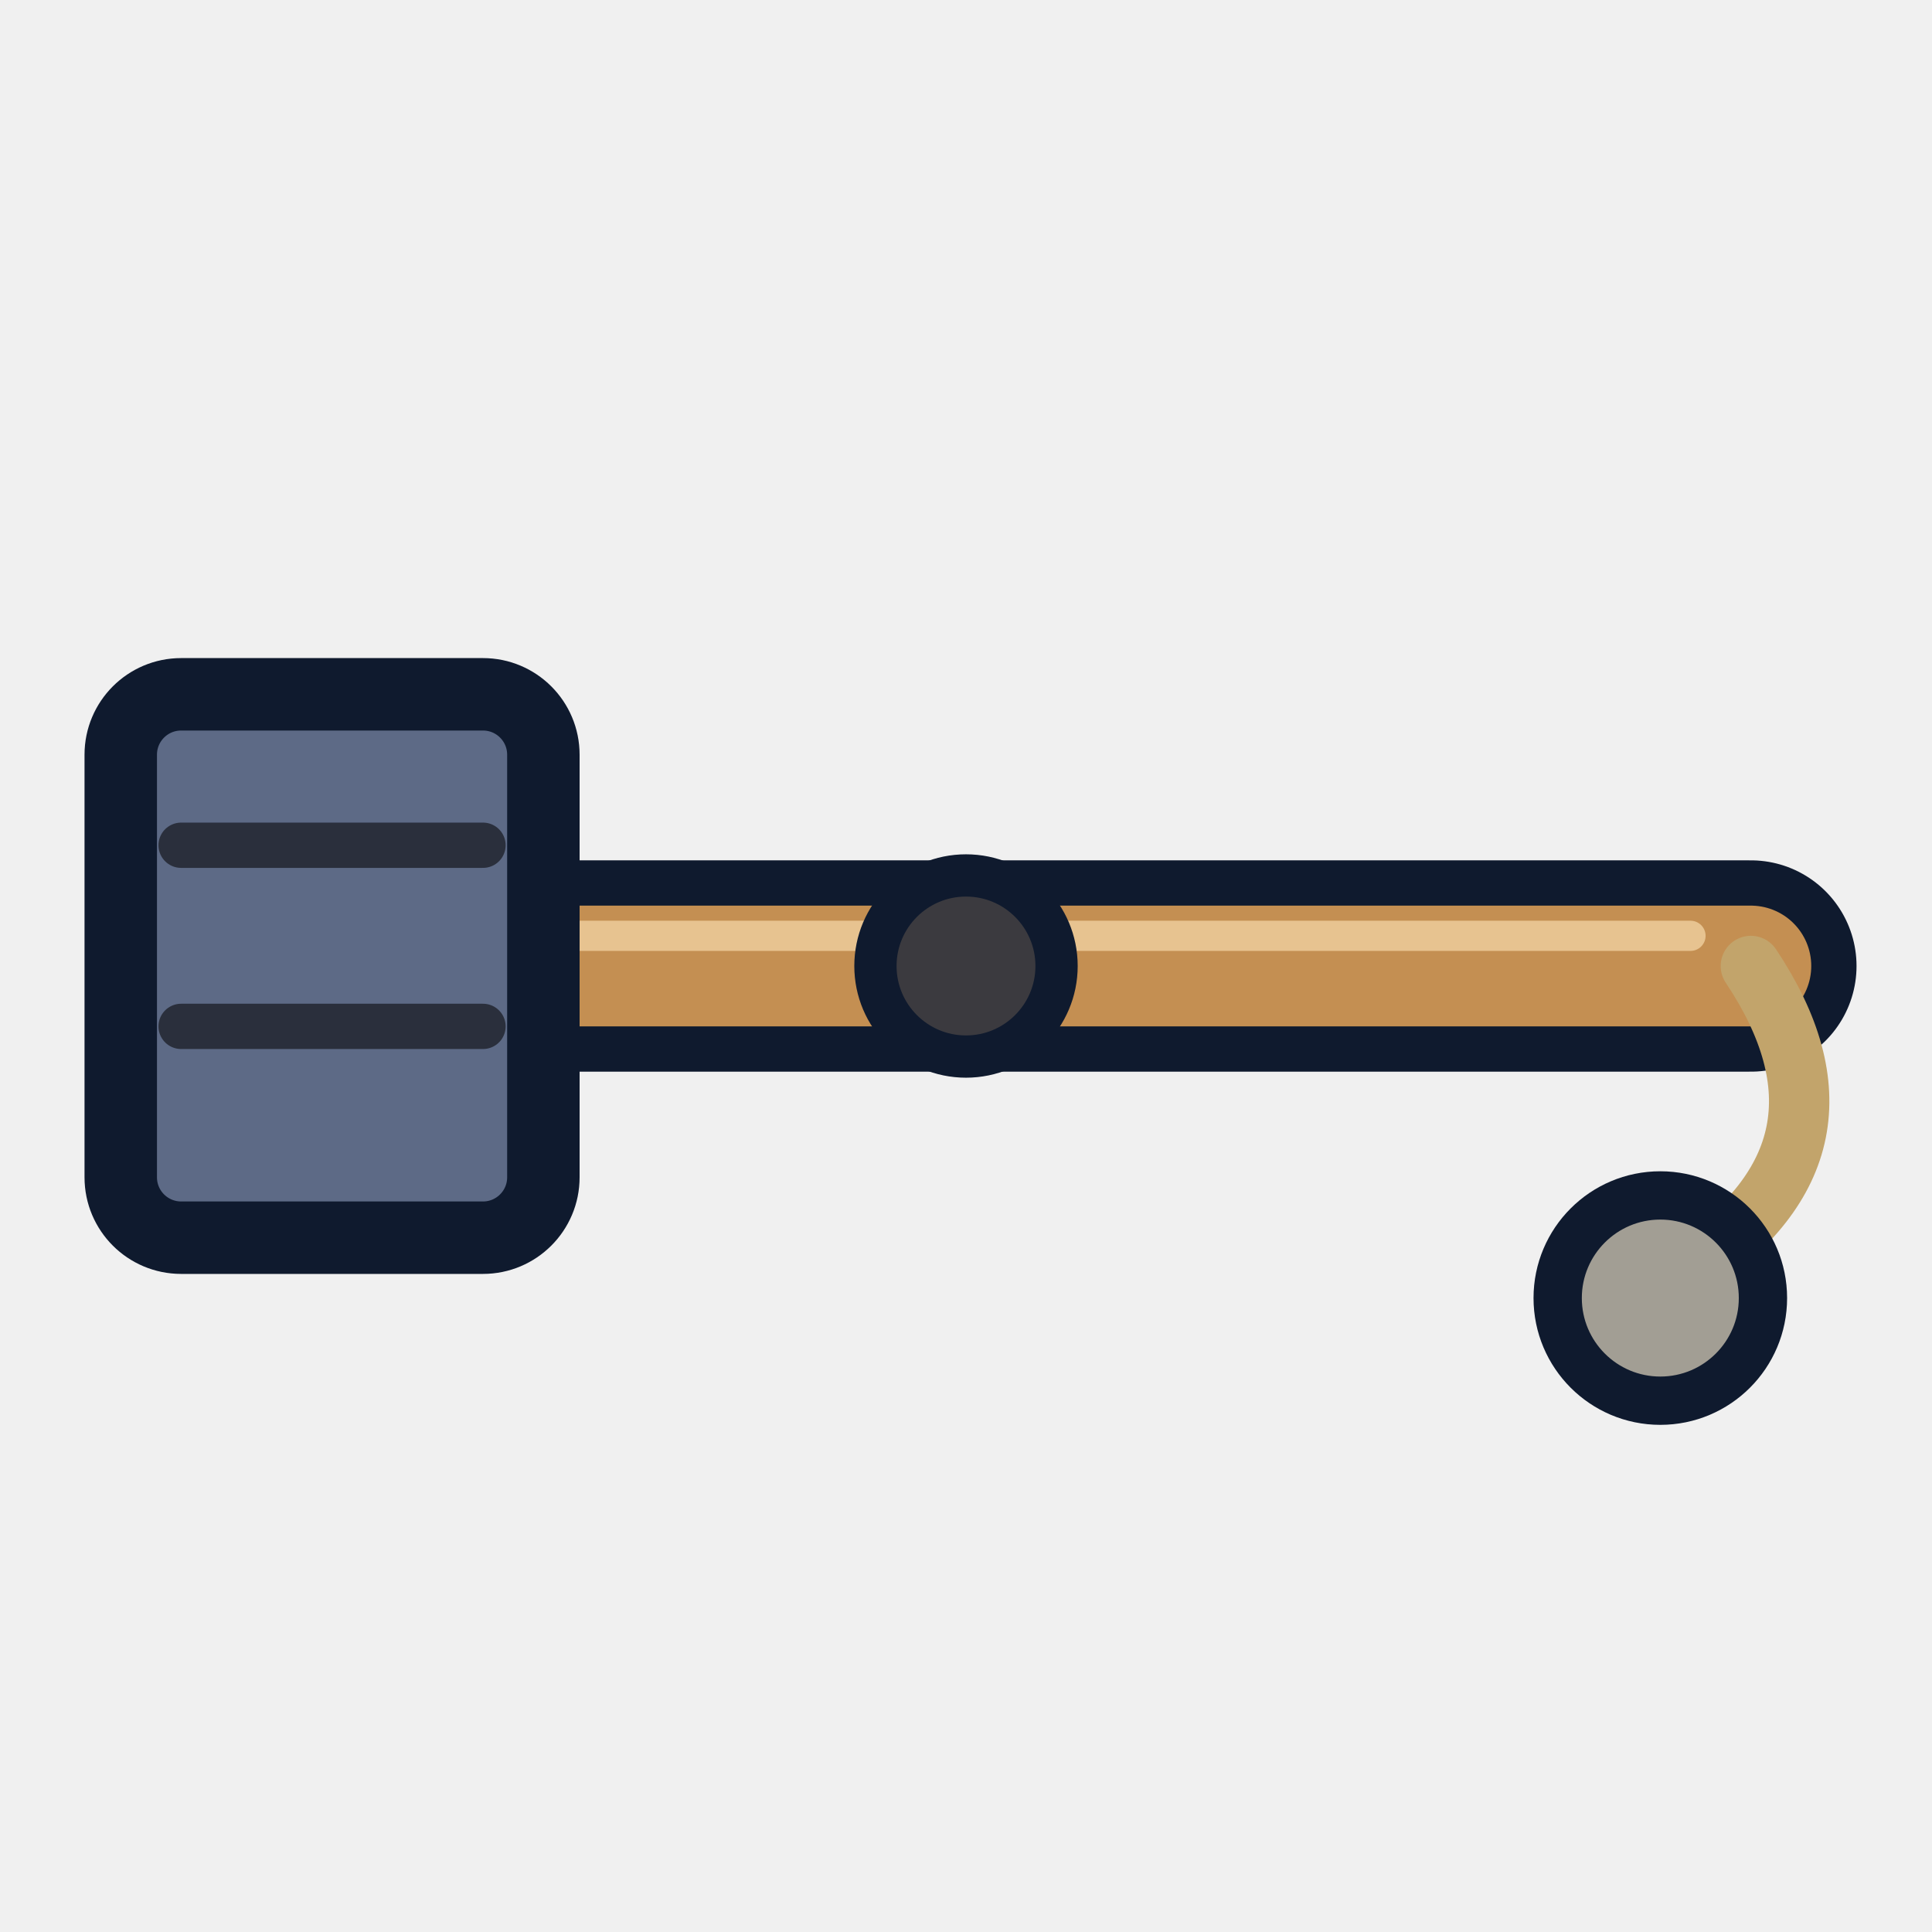
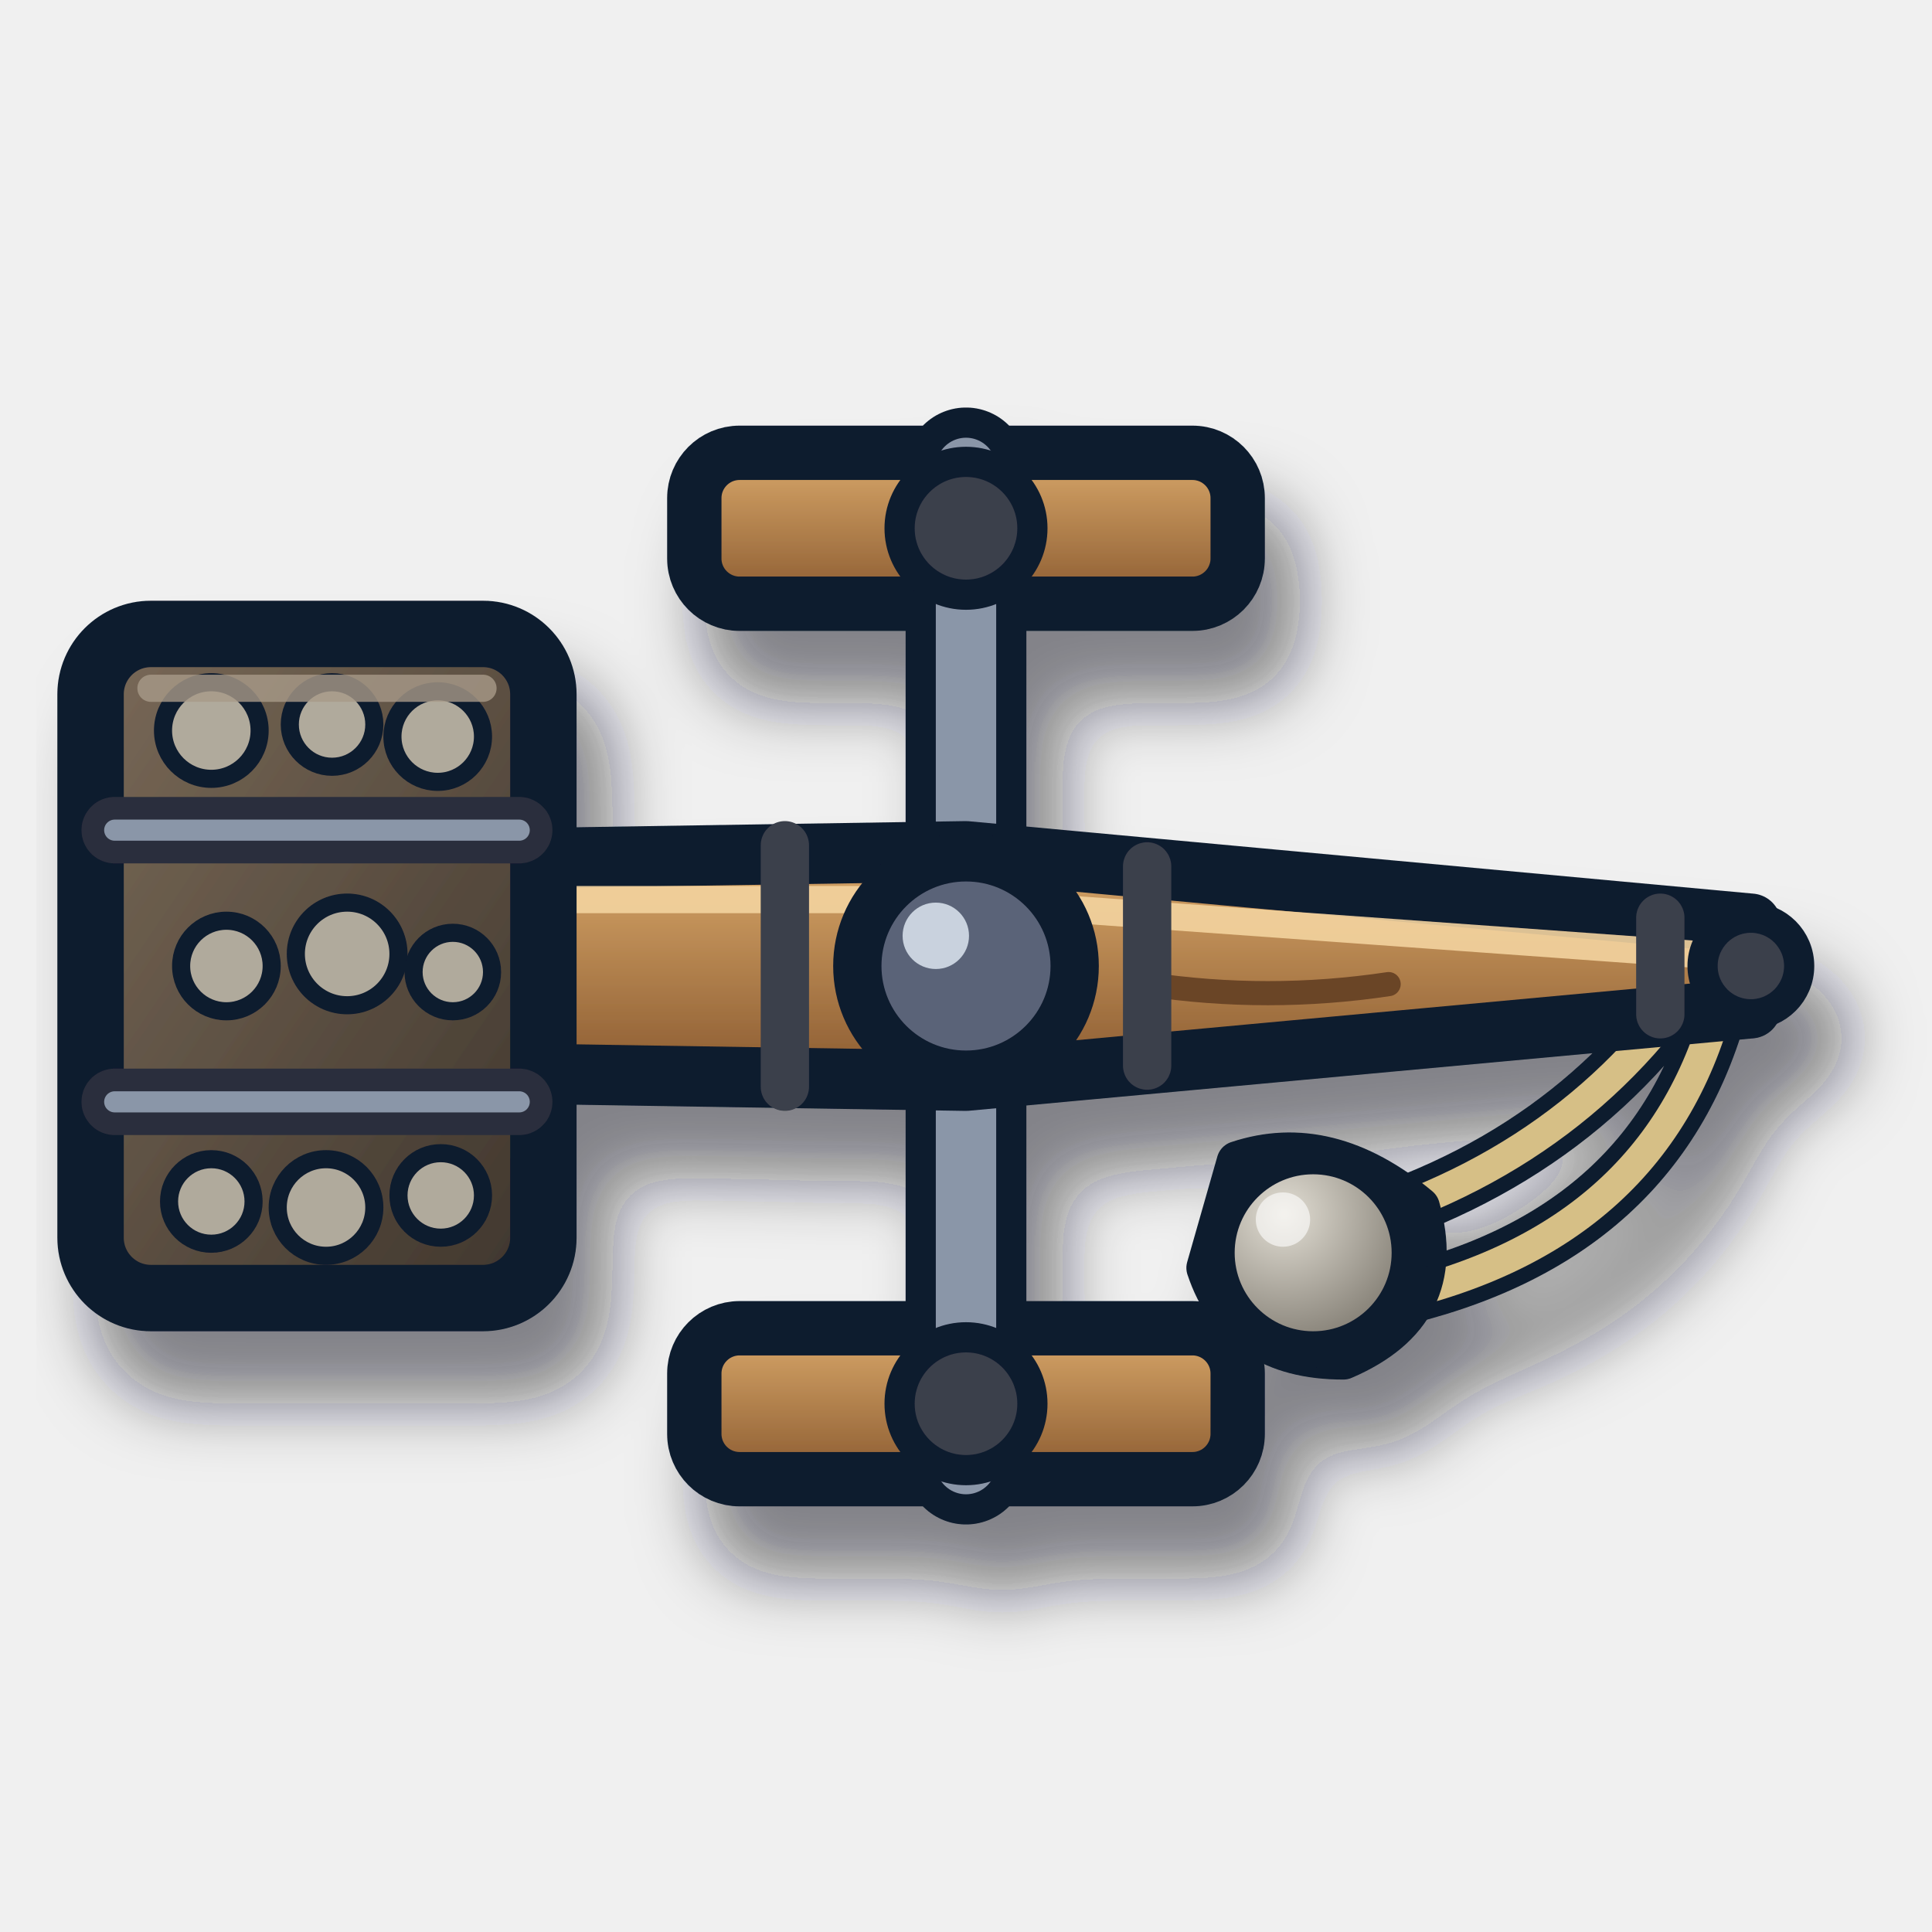
<svg xmlns="http://www.w3.org/2000/svg" viewBox="0 0 64 64">
-   <g stroke-linejoin="round" stroke-linecap="round">
-     <path d="M14 32 H58" stroke="#0f1a2e" stroke-width="7" />
-     <path d="M14 32 H58" stroke="#c48f52" stroke-width="4" />
-     <path d="M16 31 H56" stroke="#f0d0a0" stroke-width="1" opacity="0.8" />
-     <rect x="4" y="23" width="14" height="18" rx="2" fill="#5d6a86" stroke="#0f1a2e" stroke-width="2.4" />
-     <path d="M6 28 H16 M6 34 H16" stroke="#2a2f3c" stroke-width="1.5" />
-     <path d="M58 32 Q62 38 56 42" fill="none" stroke="#c2a46b" stroke-width="2" />
-     <circle cx="55" cy="43" r="3.4" fill="#a29e94" stroke="#0f1a2e" stroke-width="1.6" />
-     <circle cx="32" cy="32" r="3" fill="#3b3a3f" stroke="#0f1a2e" stroke-width="1.4" />
+   <defs>
+     <filter id="taSh" x="-15%" y="-15%" width="140%" height="140%">
+       <feDropShadow dx="1.2" dy="2.4" stdDeviation="1.1" flood-color="#0a1322" flood-opacity="0.5" />
+     </filter>
+     <linearGradient id="taWood" x1="0" y1="0" x2="0" y2="1">
+       <stop offset="0" stop-color="#d9a86a" />
+       <stop offset="1" stop-color="#8a5a30" />
+     </linearGradient>
+     <linearGradient id="taBox" x1="0" y1="0" x2="1" y2="1">
+       <stop offset="0" stop-color="#7a6a58" />
+       <stop offset="1" stop-color="#3e352c" />
+     </linearGradient>
+     <radialGradient id="taStone" cx="35%" cy="30%" r="75%">
+       <stop offset="0" stop-color="#e2ded4" />
+       <stop offset="1" stop-color="#7d786e" />
+     </radialGradient>
+   </defs>
+   <g filter="url(#taSh)" stroke-linejoin="round" stroke-linecap="round">
+     <rect x="23" y="15" width="18" height="5" rx="1.5" fill="url(#taWood)" stroke="#0f1a2e" stroke-width="1.8" />
+     <rect x="23" y="44" width="18" height="5" rx="1.5" fill="url(#taWood)" stroke="#0f1a2e" stroke-width="1.8" />
+     <path d="M32 15.5 V48.5" stroke="#0f1a2e" stroke-width="4" />
+     <path d="M32 15.5 V48.5" stroke="#8a96a8" stroke-width="2" />
+     <g fill="#3a3f4b" stroke="#0f1a2e" stroke-width="1">
+       <circle cx="32" cy="17.5" r="2.2" />
+       <circle cx="32" cy="46.5" r="2.2" />
+     </g>
+     <path d="M57 31 Q53 38 45 40.5 M57 33 Q55 41 46 43" fill="none" stroke="#0f1a2e" stroke-width="2" />
+     <path d="M57 31 Q53 38 45 40.5 M57 33 Q55 41 46 43" fill="none" stroke="#d6bf86" stroke-width="1" />
+     <path d="M41 38.5 Q44 37.5 47 40 Q48 43.5 44.5 45 Q41 45 40 42 Z" fill="#8a6a44" stroke="#0f1a2e" stroke-width="1.4" />
+     <circle cx="43.5" cy="41.5" r="3.2" fill="url(#taStone)" stroke="#0f1a2e" stroke-width="1.2" />
+     <circle cx="42.5" cy="40.4" r="0.9" fill="#ffffff" opacity="0.6" />
+     <path d="M13 28.5 L32 28.2 L58 30.6 L58 33.4 L32 35.8 L13 35.5 Z" fill="url(#taWood)" stroke="#0f1a2e" stroke-width="2" />
+     <path d="M15 29.8 H31 L56 31.6" fill="none" stroke="#f3d39e" stroke-width="0.9" opacity="0.9" />
+     <path d="M38 32.6 q4 0.6 8 0" fill="none" stroke="#6b4426" stroke-width="0.8" />
+     <g fill="none" stroke="#3a3f4b" stroke-width="1.6">
+       <path d="M26 28 V36 M38 28.7 V35.3 M55 30.4 V33.6" />
+     </g>
+     <circle cx="58" cy="32" r="1.6" fill="#3a3f4b" stroke="#0f1a2e" stroke-width="1" />
+     <rect x="3" y="21" width="15" height="22" rx="2" fill="url(#taBox)" stroke="#0f1a2e" stroke-width="2.2" />
+     <path d="M3.8 27.5 H17.2 M3.8 36.5 H17.2" stroke="#2a2f3c" stroke-width="2.2" />
+     <path d="M3.8 27.5 H17.2 M3.8 36.5 H17.2" stroke="#8a96a8" stroke-width="0.7" />
+     <g fill="#b0aa9c" stroke="#0f1a2e" stroke-width="0.6">
+       <circle cx="7" cy="24.2" r="1.6" />
+       <circle cx="11" cy="24" r="1.4" />
+       <circle cx="14.5" cy="24.4" r="1.5" />
+       <circle cx="7.5" cy="32" r="1.5" />
+       <circle cx="11.5" cy="31.6" r="1.7" />
+       <circle cx="15" cy="32.2" r="1.3" />
+       <circle cx="7" cy="39.8" r="1.4" />
+       <circle cx="10.8" cy="40" r="1.6" />
+       <circle cx="14.6" cy="39.6" r="1.4" />
+     </g>
+     <path d="M5 22.8 H16" stroke="#a89a88" stroke-width="0.9" opacity="0.8" />
+     <circle cx="32" cy="32" r="3.6" fill="#5a6478" stroke="#0f1a2e" stroke-width="1.6" />
+     <circle cx="31" cy="31" r="1.1" fill="#c9d2de" />
  </g>
</svg>
